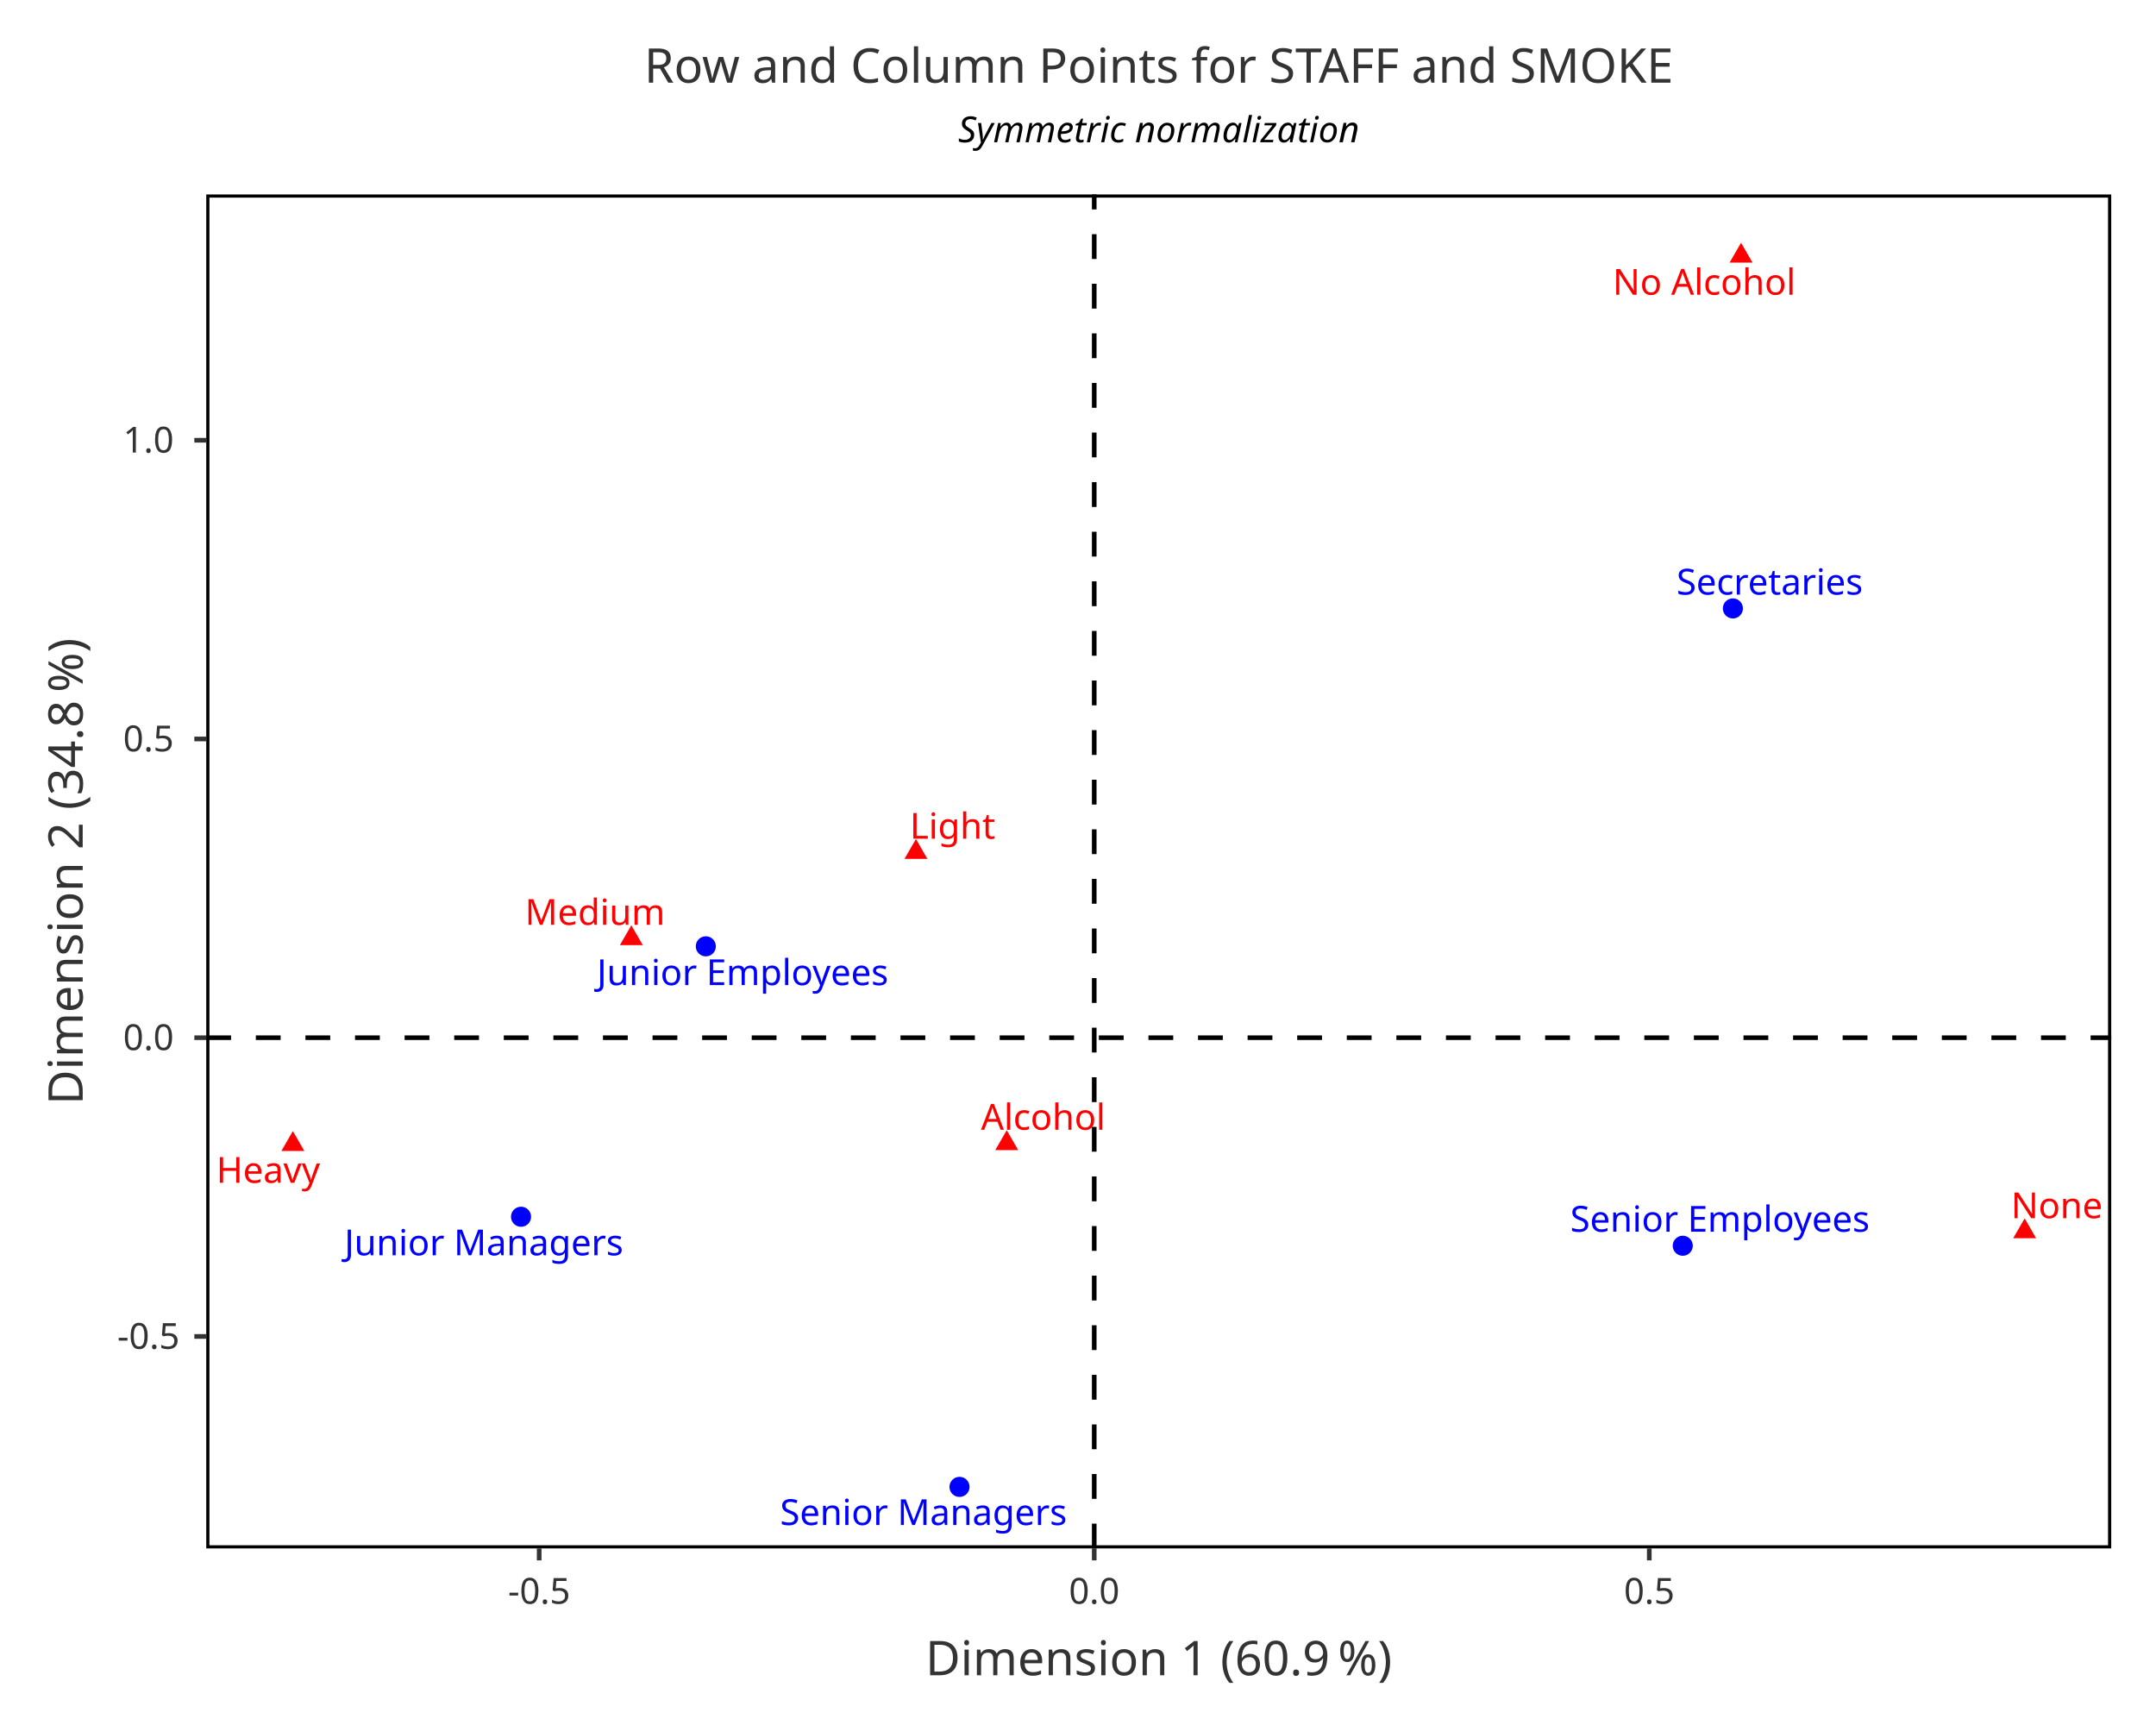
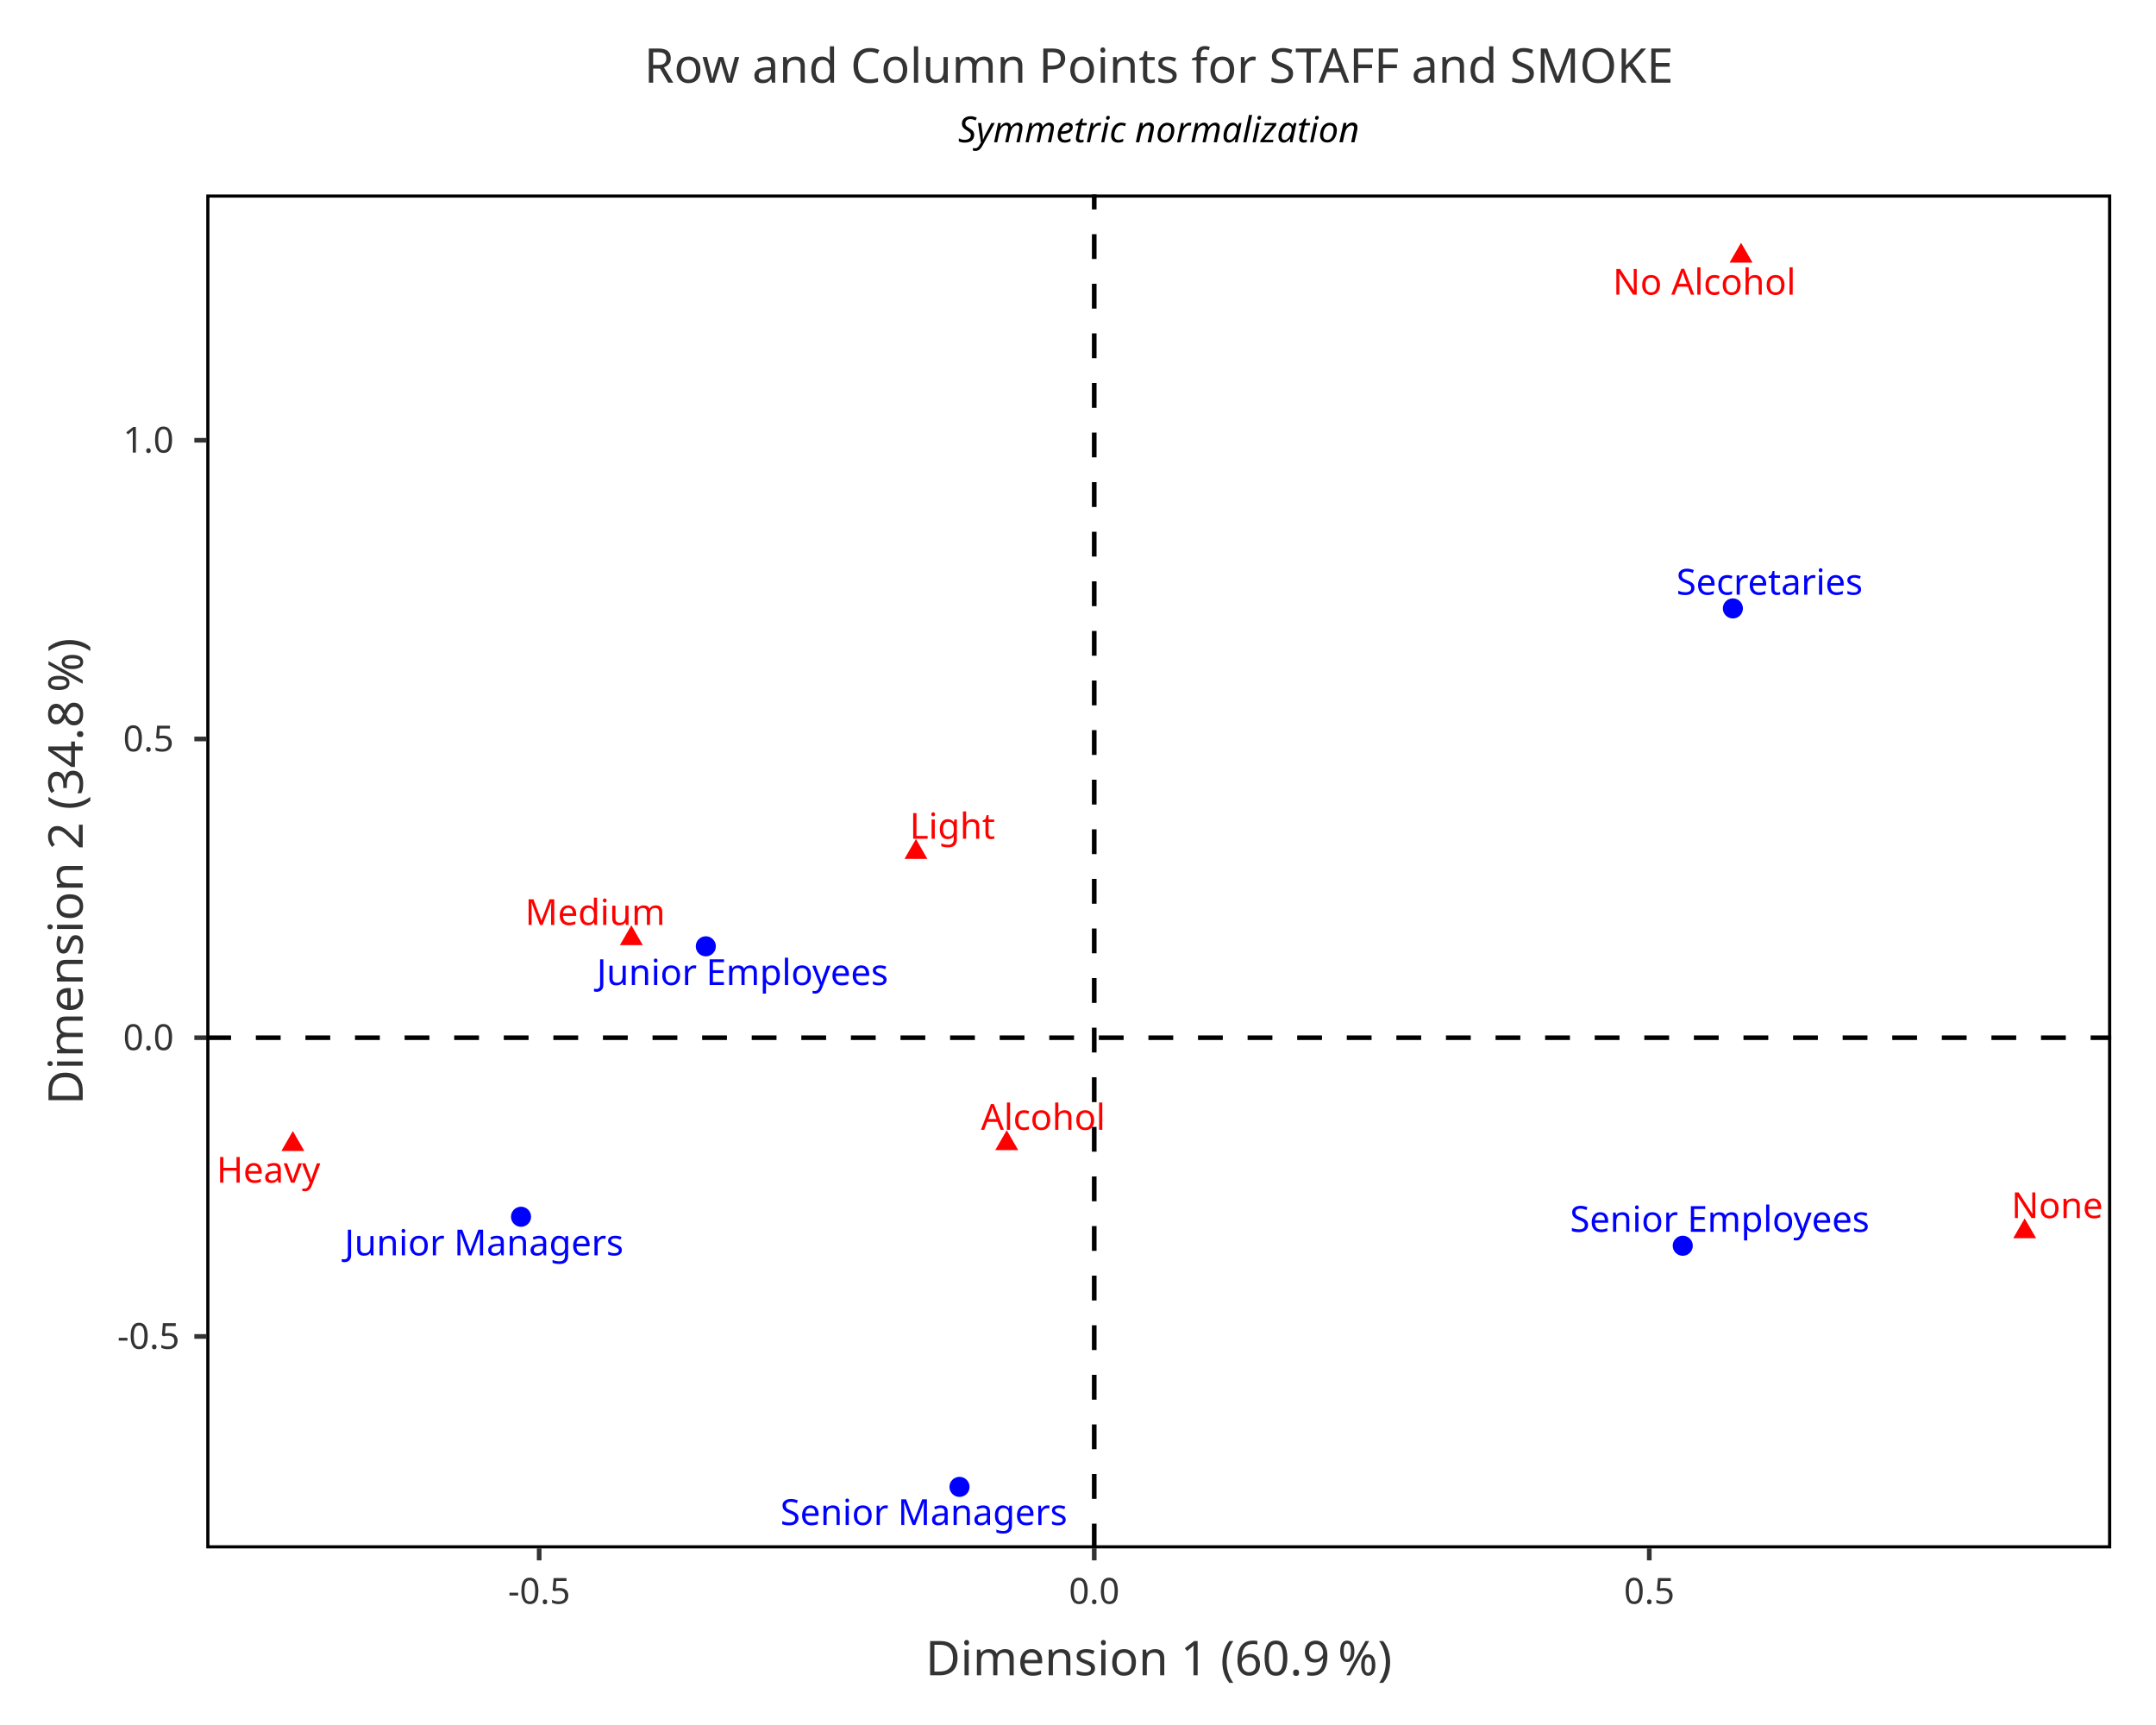
<svg xmlns="http://www.w3.org/2000/svg" class="svglite" data-engine-version="2.0" width="720.00pt" height="576.00pt" viewBox="0 0 720.00 576.00">
  <defs>
    <style type="text/css">
    .svglite line, .svglite polyline, .svglite polygon, .svglite path, .svglite rect, .svglite circle {
      fill: none;
      stroke: #000000;
      stroke-linecap: round;
      stroke-linejoin: round;
      stroke-miterlimit: 10.00;
    }
  </style>
  </defs>
  <rect width="100%" height="100%" style="stroke: none; fill: #FFFFFF;" />
  <defs>
    <clipPath id="cpMC4wMHw3MjAuMDB8MC4wMHw1NzYuMDA=">
      <rect x="0.00" y="0.00" width="720.00" height="576.00" />
    </clipPath>
  </defs>
  <g clip-path="url(#cpMC4wMHw3MjAuMDB8MC4wMHw1NzYuMDA=)">
    <rect x="0.00" y="0.00" width="720.00" height="576.00" style="stroke-width: 1.55; stroke: none;" />
  </g>
  <defs>
    <clipPath id="cpNjguODh8NzA1LjA2fDY0LjkzfDUxNy4wNA==">
      <rect x="68.88" y="64.93" width="636.17" height="452.11" />
    </clipPath>
  </defs>
  <g clip-path="url(#cpNjguODh8NzA1LjA2fDY0LjkzfDUxNy4wNA==)">
    <rect x="68.88" y="64.93" width="636.17" height="452.11" style="stroke-width: 1.55; stroke: none;" />
    <circle cx="320.43" cy="496.49" r="2.84" style="stroke-width: 1.03; stroke: #0000FF; fill: #0000FF;" />
    <circle cx="174.00" cy="406.29" r="2.84" style="stroke-width: 1.03; stroke: #0000FF; fill: #0000FF;" />
    <circle cx="561.96" cy="415.97" r="2.84" style="stroke-width: 1.03; stroke: #0000FF; fill: #0000FF;" />
    <circle cx="235.71" cy="315.99" r="2.84" style="stroke-width: 1.03; stroke: #0000FF; fill: #0000FF;" />
    <circle cx="578.70" cy="203.16" r="2.84" style="stroke-width: 1.03; stroke: #0000FF; fill: #0000FF;" />
    <polygon points="676.14,406.83 679.97,413.46 672.31,413.46 " style="stroke-width: 1.03; stroke: none; fill: #FF0000;" />
    <polygon points="305.88,280.16 309.71,286.80 302.05,286.80 " style="stroke-width: 1.03; stroke: none; fill: #FF0000;" />
    <polygon points="210.84,308.97 214.67,315.60 207.01,315.60 " style="stroke-width: 1.03; stroke: none; fill: #FF0000;" />
    <polygon points="97.80,377.68 101.63,384.32 93.97,384.32 " style="stroke-width: 1.03; stroke: none; fill: #FF0000;" />
    <polygon points="581.43,81.06 585.26,87.69 577.60,87.69 " style="stroke-width: 1.03; stroke: none; fill: #FF0000;" />
    <polygon points="336.20,377.40 340.03,384.03 332.37,384.03 " style="stroke-width: 1.03; stroke: none; fill: #FF0000;" />
-     <text x="308.40" y="509.22" text-anchor="middle" style="font-size: 12.00px; fill: #0000FF; font-family: sans;" textLength="91.40px" lengthAdjust="spacingAndGlyphs">Senior Managers</text>
-     <text x="161.59" y="419.16" text-anchor="middle" style="font-size: 12.00px; fill: #0000FF; font-family: sans;" textLength="89.40px" lengthAdjust="spacingAndGlyphs">Junior Managers</text>
-     <text x="574.37" y="411.28" text-anchor="middle" style="font-size: 12.00px; fill: #0000FF; font-family: sans;" textLength="97.40px" lengthAdjust="spacingAndGlyphs">Senior Employees</text>
-     <text x="248.02" y="328.94" text-anchor="middle" style="font-size: 12.00px; fill: #0000FF; font-family: sans;" textLength="95.40px" lengthAdjust="spacingAndGlyphs">Junior Employees</text>
-     <text x="591.00" y="198.54" text-anchor="middle" style="font-size: 12.00px; fill: #0000FF; font-family: sans;" textLength="60.70px" lengthAdjust="spacingAndGlyphs">Secretaries</text>
-     <text x="686.90" y="406.76" text-anchor="middle" style="font-size: 12.00px; fill: #FF0000; font-family: sans;" textLength="28.69px" lengthAdjust="spacingAndGlyphs">None</text>
-     <text x="318.11" y="280.06" text-anchor="middle" style="font-size: 12.00px; fill: #FF0000; font-family: sans;" textLength="26.02px" lengthAdjust="spacingAndGlyphs">Light</text>
-     <text x="198.72" y="308.82" text-anchor="middle" style="font-size: 12.00px; fill: #FF0000; font-family: sans;" textLength="42.69px" lengthAdjust="spacingAndGlyphs">Medium</text>
-     <text x="89.56" y="394.95" text-anchor="middle" style="font-size: 12.00px; fill: #FF0000; font-family: sans;" textLength="34.03px" lengthAdjust="spacingAndGlyphs">Heavy</text>
-     <text x="569.12" y="98.41" text-anchor="middle" style="font-size: 12.00px; fill: #FF0000; font-family: sans;" textLength="58.04px" lengthAdjust="spacingAndGlyphs">No Alcohol</text>
-     <text x="348.38" y="377.24" text-anchor="middle" style="font-size: 12.00px; fill: #FF0000; font-family: sans;" textLength="39.36px" lengthAdjust="spacingAndGlyphs">Alcohol</text>
+     <text x="308.53" y="509.21" text-anchor="middle" style="font-size: 12.00px; fill: #0000FF; font-family: sans;" textLength="91.40px" lengthAdjust="spacingAndGlyphs">Senior Managers</text>
+     <text x="161.64" y="419.18" text-anchor="middle" style="font-size: 12.00px; fill: #0000FF; font-family: sans;" textLength="89.40px" lengthAdjust="spacingAndGlyphs">Junior Managers</text>
+     <text x="574.31" y="411.32" text-anchor="middle" style="font-size: 12.00px; fill: #0000FF; font-family: sans;" textLength="97.40px" lengthAdjust="spacingAndGlyphs">Senior Employees</text>
+     <text x="247.96" y="328.90" text-anchor="middle" style="font-size: 12.00px; fill: #0000FF; font-family: sans;" textLength="95.40px" lengthAdjust="spacingAndGlyphs">Junior Employees</text>
+     <text x="590.95" y="198.57" text-anchor="middle" style="font-size: 12.00px; fill: #0000FF; font-family: sans;" textLength="60.70px" lengthAdjust="spacingAndGlyphs">Secretaries</text>
+     <text x="687.01" y="406.73" text-anchor="middle" style="font-size: 12.00px; fill: #FF0000; font-family: sans;" textLength="28.69px" lengthAdjust="spacingAndGlyphs">None</text>
+     <text x="318.06" y="280.08" text-anchor="middle" style="font-size: 12.00px; fill: #FF0000; font-family: sans;" textLength="26.02px" lengthAdjust="spacingAndGlyphs">Light</text>
+     <text x="198.76" y="308.85" text-anchor="middle" style="font-size: 12.00px; fill: #FF0000; font-family: sans;" textLength="42.69px" lengthAdjust="spacingAndGlyphs">Medium</text>
+     <text x="89.65" y="394.90" text-anchor="middle" style="font-size: 12.00px; fill: #FF0000; font-family: sans;" textLength="34.03px" lengthAdjust="spacingAndGlyphs">Heavy</text>
+     <text x="569.16" y="98.38" text-anchor="middle" style="font-size: 12.00px; fill: #FF0000; font-family: sans;" textLength="58.04px" lengthAdjust="spacingAndGlyphs">No Alcohol</text>
+     <text x="348.36" y="377.26" text-anchor="middle" style="font-size: 12.00px; fill: #FF0000; font-family: sans;" textLength="39.36px" lengthAdjust="spacingAndGlyphs">Alcohol</text>
    <line x1="68.88" y1="346.50" x2="705.06" y2="346.50" style="stroke-width: 1.55; stroke-dasharray: 8.28,8.28; stroke-linecap: butt;" />
    <line x1="365.42" y1="517.04" x2="365.42" y2="64.93" style="stroke-width: 1.55; stroke-dasharray: 8.28,8.28; stroke-linecap: butt;" />
    <rect x="68.88" y="64.93" width="636.17" height="452.11" style="stroke-width: 2.13;" />
  </g>
  <g clip-path="url(#cpMC4wMHw3MjAuMDB8MC4wMHw1NzYuMDA=)">
    <polyline points="68.88,517.04 68.88,64.93 " style="stroke-width: 0.00; stroke: #333333; stroke-linecap: butt;" />
    <text x="49.58" y="450.39" text-anchor="middle" style="font-size: 12.00px; fill: #333333; font-family: sans;" textLength="20.68px" lengthAdjust="spacingAndGlyphs">-0.5</text>
    <text x="49.58" y="350.63" text-anchor="middle" style="font-size: 12.00px; fill: #333333; font-family: sans;" textLength="16.68px" lengthAdjust="spacingAndGlyphs">0.0</text>
    <text x="49.58" y="250.88" text-anchor="middle" style="font-size: 12.00px; fill: #333333; font-family: sans;" textLength="16.68px" lengthAdjust="spacingAndGlyphs">0.5</text>
    <text x="49.58" y="151.12" text-anchor="middle" style="font-size: 12.00px; fill: #333333; font-family: sans;" textLength="16.68px" lengthAdjust="spacingAndGlyphs">1.0</text>
    <polyline points="64.90,446.26 68.88,446.26 " style="stroke-width: 1.55; stroke: #333333; stroke-linecap: butt;" />
    <polyline points="64.90,346.50 68.88,346.50 " style="stroke-width: 1.55; stroke: #333333; stroke-linecap: butt;" />
    <polyline points="64.90,246.75 68.88,246.75 " style="stroke-width: 1.55; stroke: #333333; stroke-linecap: butt;" />
    <polyline points="64.90,147.00 68.88,147.00 " style="stroke-width: 1.55; stroke: #333333; stroke-linecap: butt;" />
    <polyline points="68.88,517.04 705.06,517.04 " style="stroke-width: 0.00; stroke: #333333; stroke-linecap: butt;" />
    <polyline points="180.06,521.03 180.06,517.04 " style="stroke-width: 1.55; stroke: #333333; stroke-linecap: butt;" />
    <polyline points="365.42,521.03 365.42,517.04 " style="stroke-width: 1.55; stroke: #333333; stroke-linecap: butt;" />
    <polyline points="550.78,521.03 550.78,517.04 " style="stroke-width: 1.55; stroke: #333333; stroke-linecap: butt;" />
    <text x="180.06" y="535.51" text-anchor="middle" style="font-size: 12.00px; fill: #333333; font-family: sans;" textLength="20.68px" lengthAdjust="spacingAndGlyphs">-0.5</text>
    <text x="365.42" y="535.51" text-anchor="middle" style="font-size: 12.00px; fill: #333333; font-family: sans;" textLength="16.68px" lengthAdjust="spacingAndGlyphs">0.0</text>
    <text x="550.78" y="535.51" text-anchor="middle" style="font-size: 12.00px; fill: #333333; font-family: sans;" textLength="16.68px" lengthAdjust="spacingAndGlyphs">0.5</text>
    <text x="386.97" y="559.40" text-anchor="middle" style="font-size: 16.00px; fill: #333333; font-family: sans;" textLength="152.62px" lengthAdjust="spacingAndGlyphs">Dimension 1 (60.9 %)</text>
    <text transform="translate(27.62,290.99) rotate(-90)" text-anchor="middle" style="font-size: 16.00px; fill: #333333; font-family: sans;" textLength="152.62px" lengthAdjust="spacingAndGlyphs">Dimension 2 (34.8 %)</text>
    <text x="386.97" y="47.50" text-anchor="middle" style="font-size: 12.00px; font-style: italic; font-family: sans;" textLength="131.39px" lengthAdjust="spacingAndGlyphs">Symmetric normalization</text>
    <text x="386.97" y="27.62" text-anchor="middle" style="font-size: 16.00px; fill: #333333; font-family: sans;" textLength="343.30px" lengthAdjust="spacingAndGlyphs">Row and Column Points for STAFF and SMOKE</text>
  </g>
</svg>
